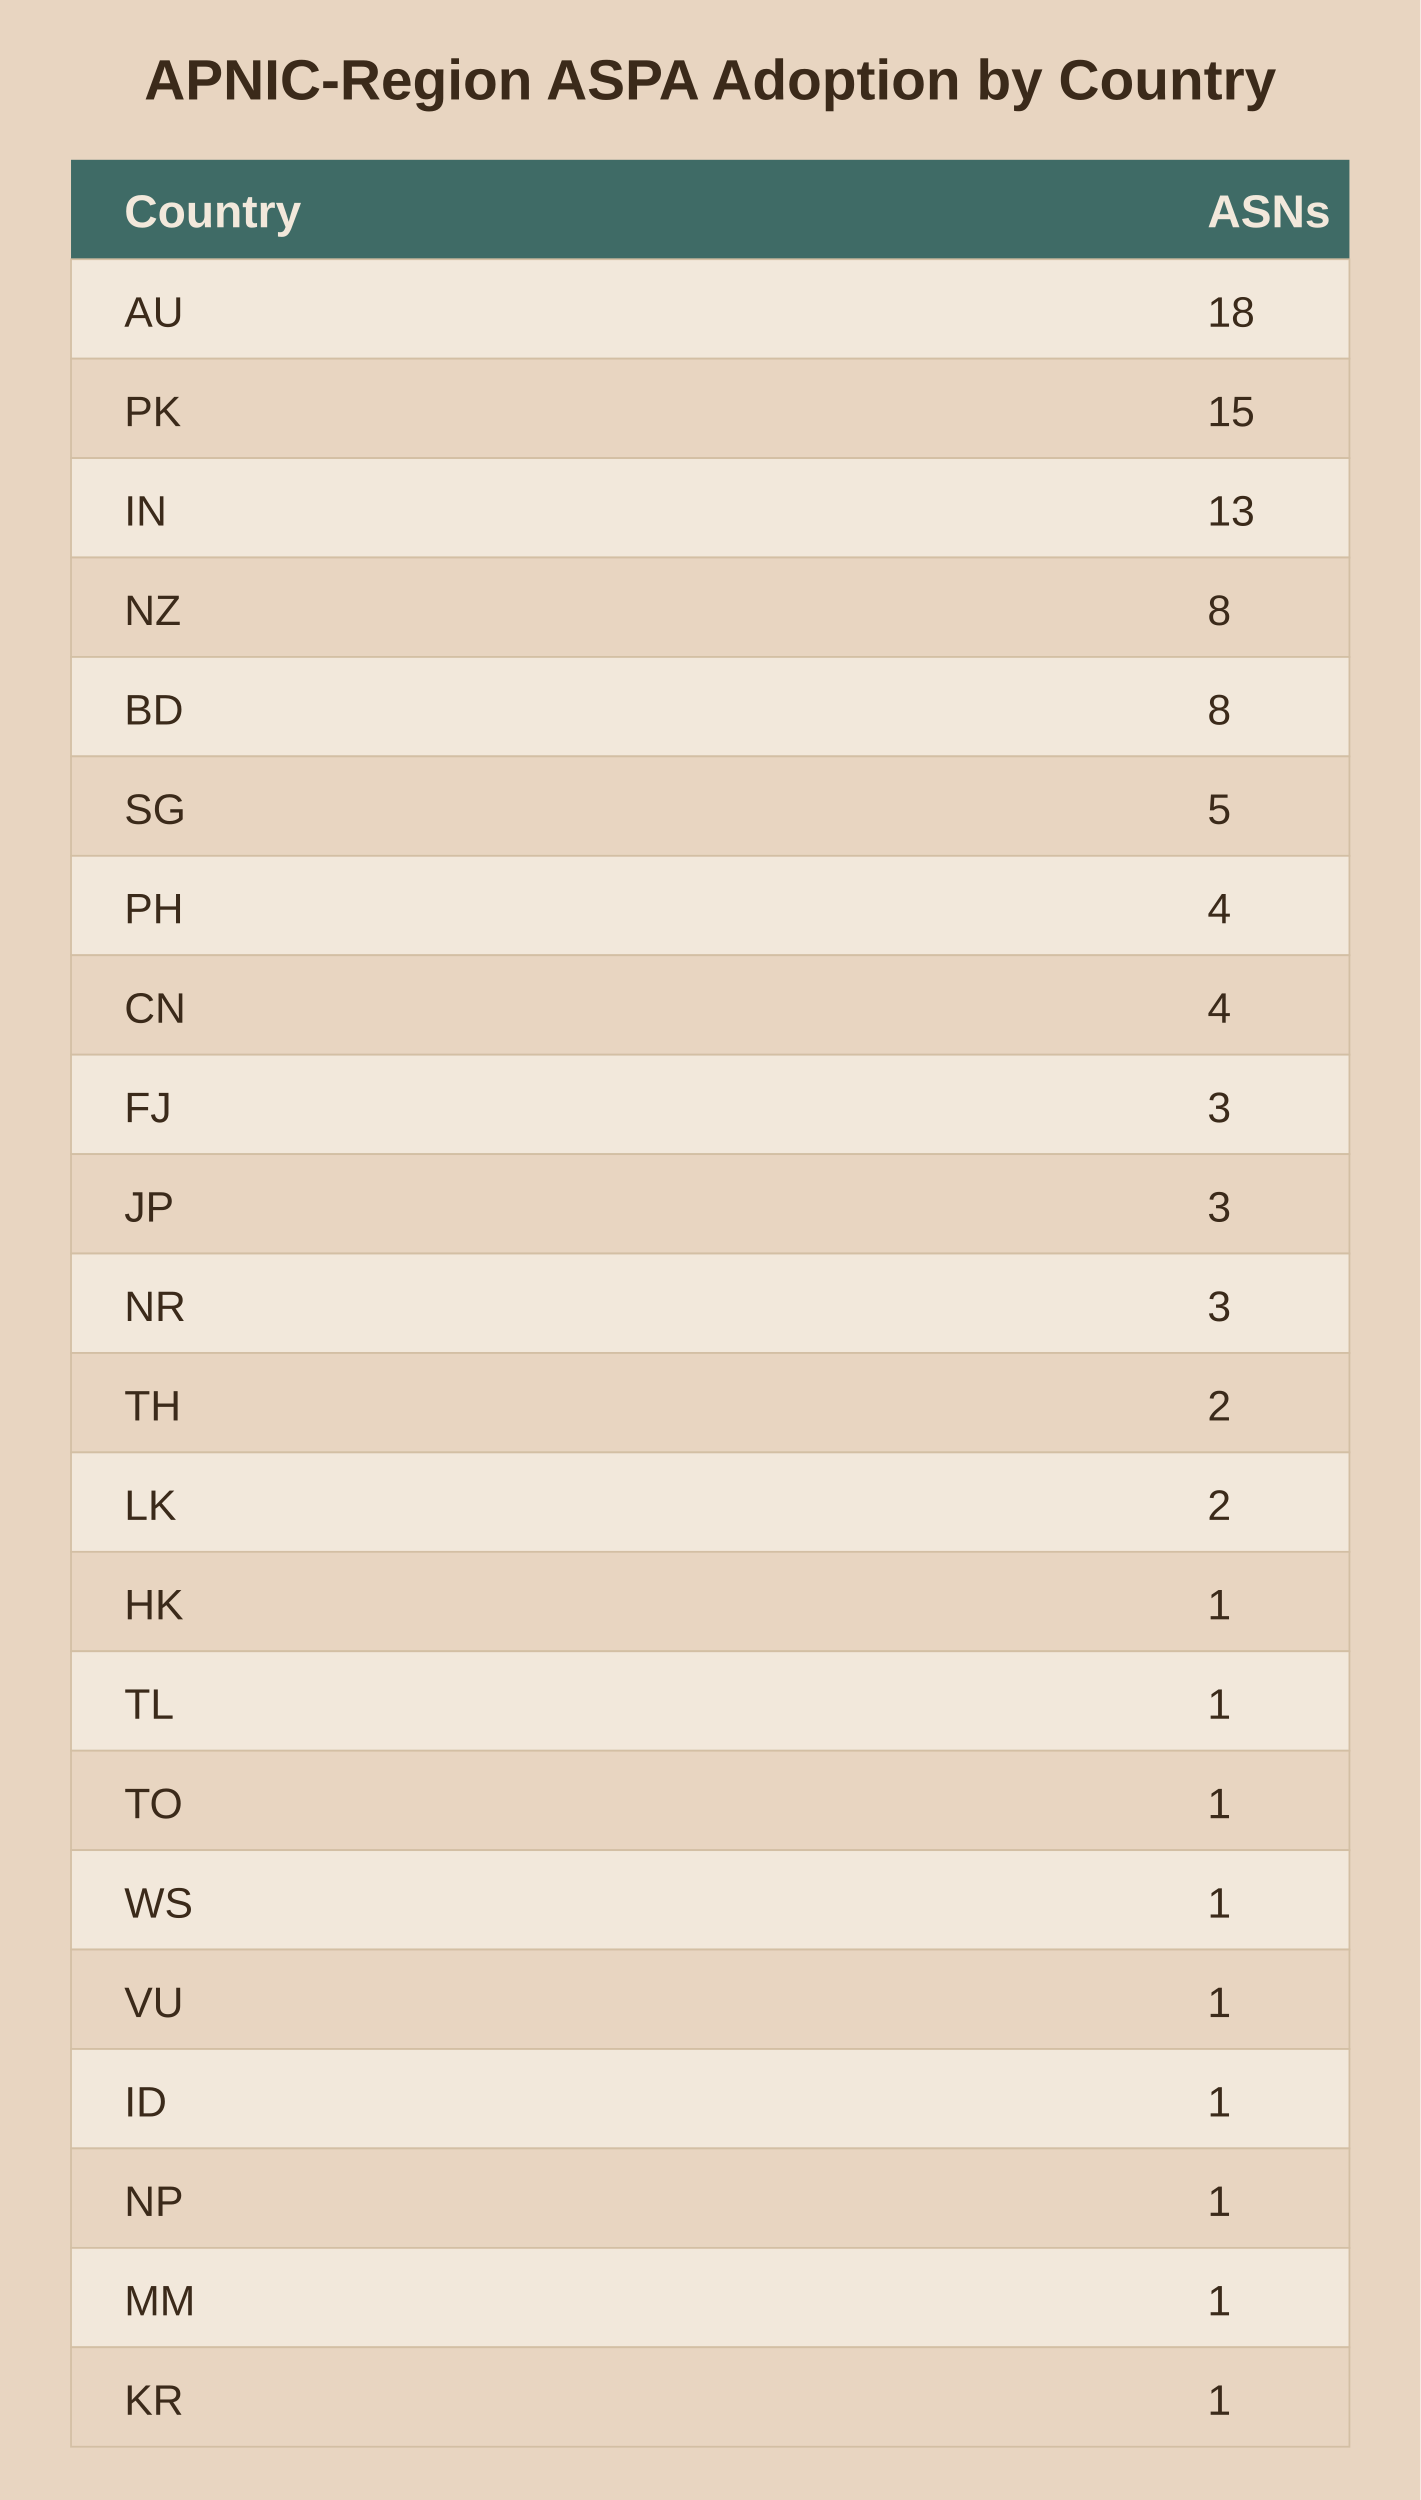
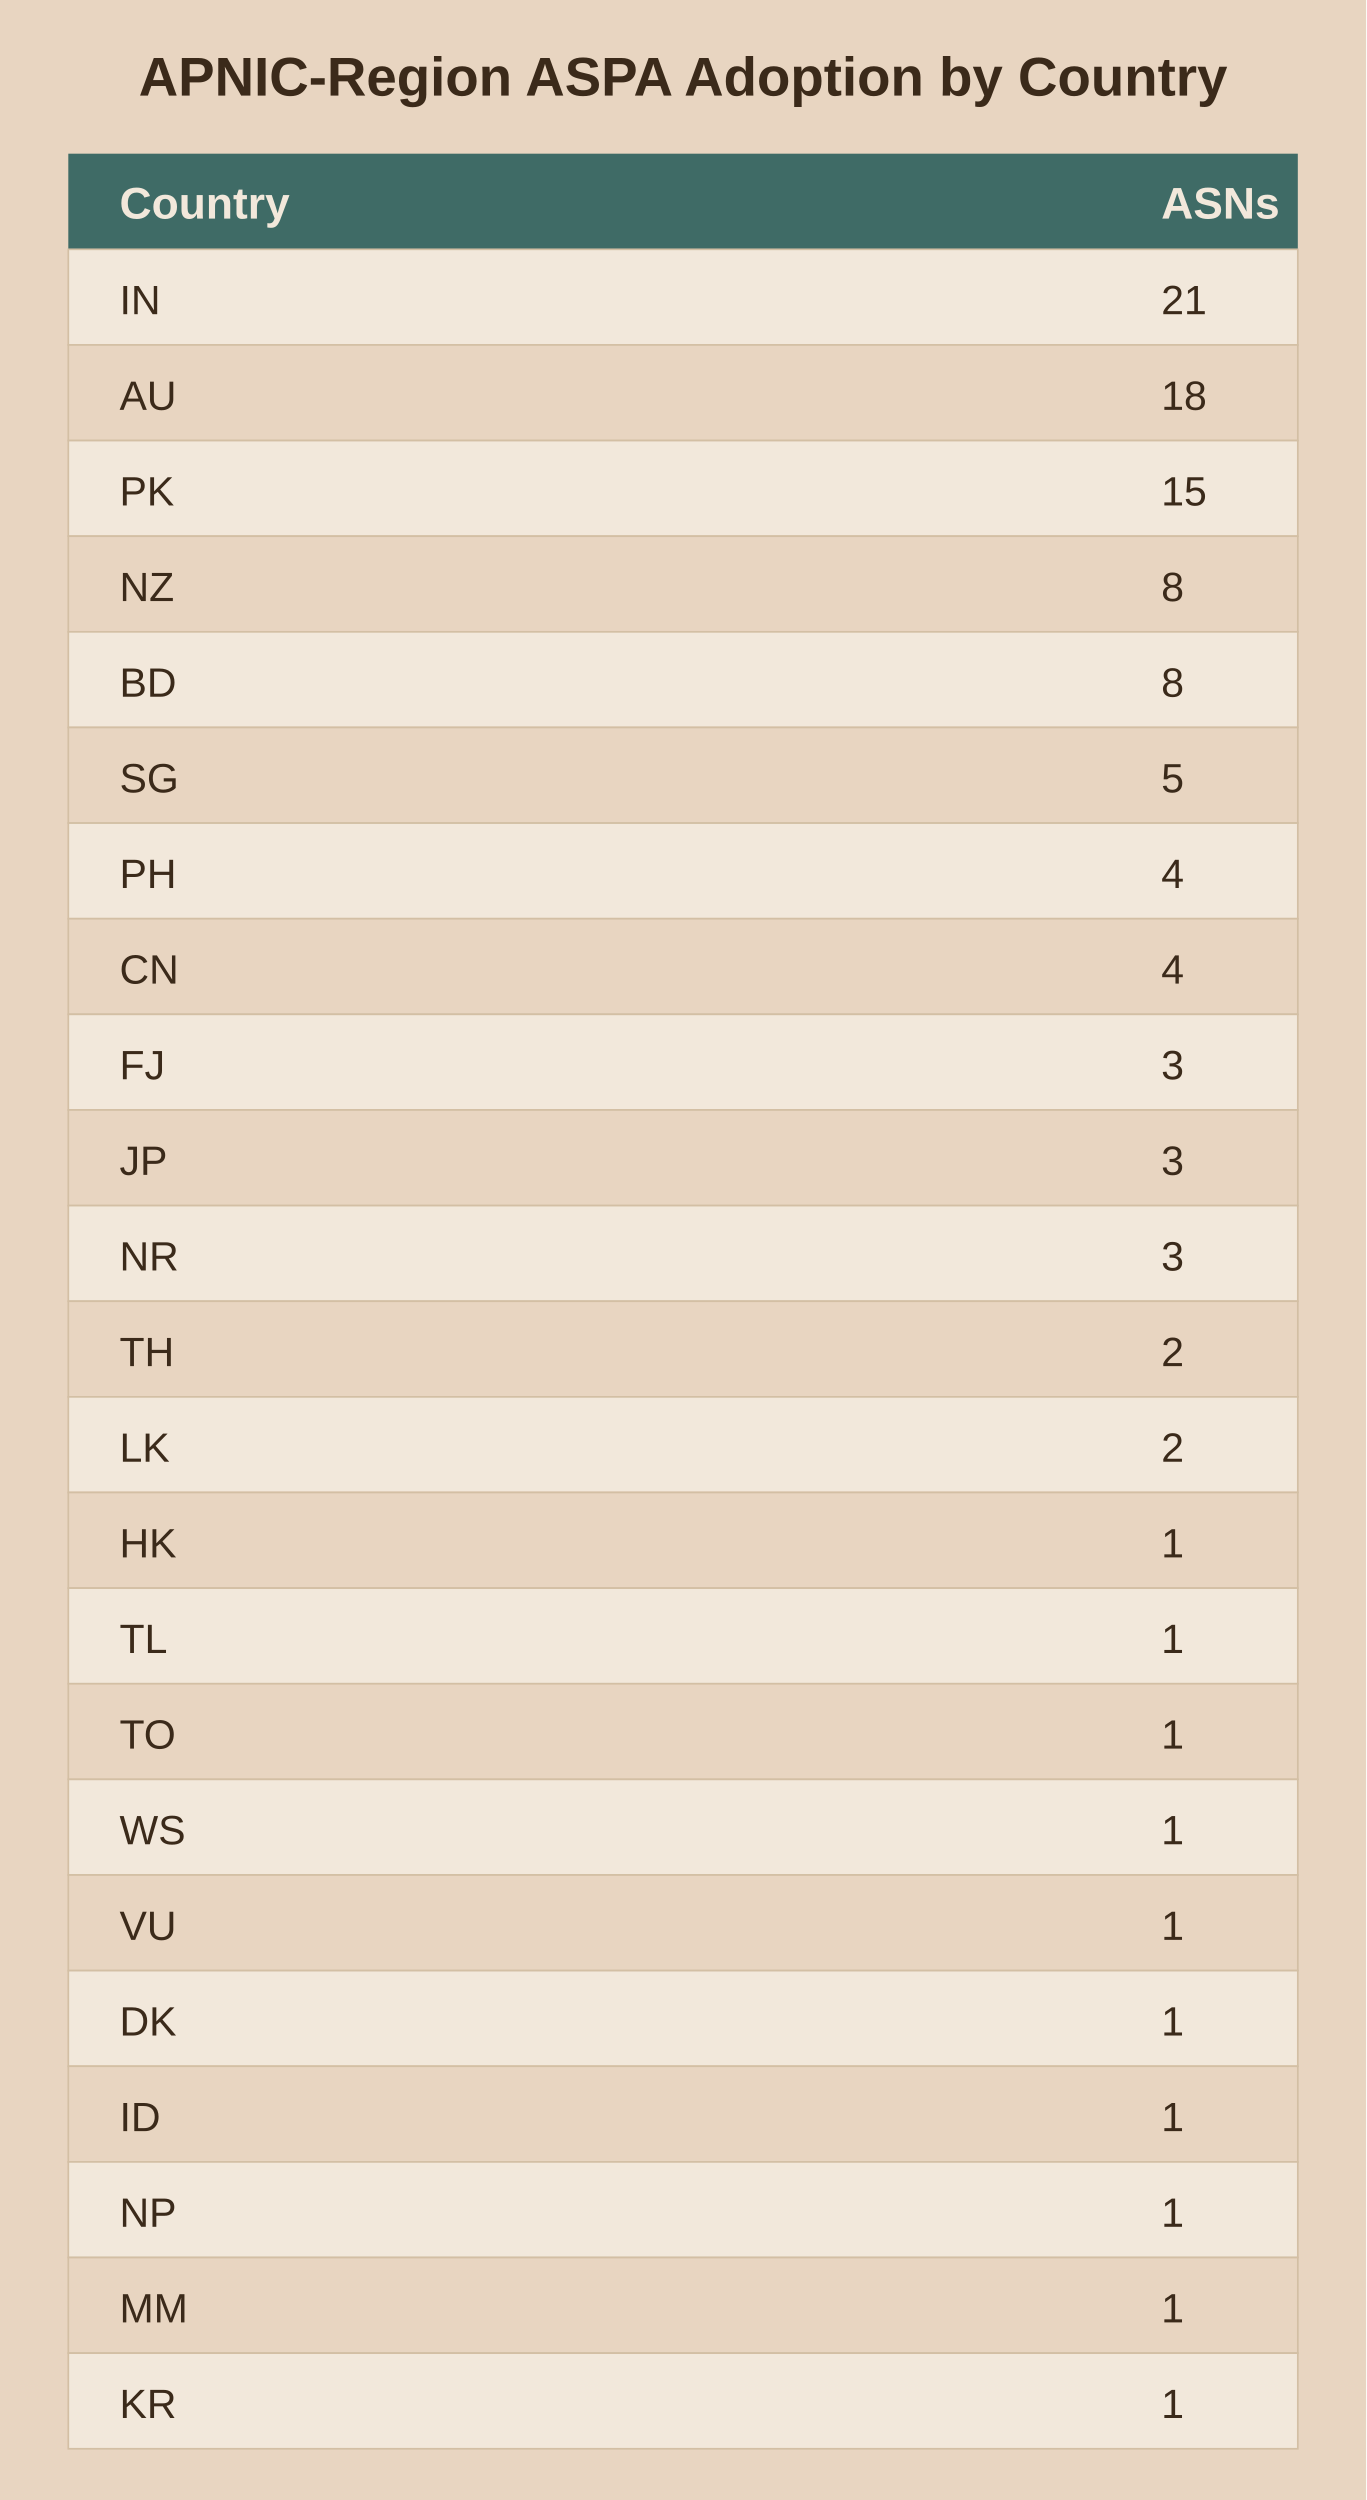
- <svg xmlns="http://www.w3.org/2000/svg" viewBox="0 0 400 704">
-   <rect width="400" height="704" fill="#e8d5c1" />
+ <svg xmlns="http://www.w3.org/2000/svg" viewBox="0 0 400 732">
+   <rect width="400" height="732" fill="#e8d5c1" />
  <text x="200.0" y="28" text-anchor="middle" font-family="Arial" font-size="16" font-weight="bold" fill="#3b2a1a">APNIC-Region ASPA Adoption by Country</text>
  <rect x="20" y="45" width="360" height="28" fill="#3f6b66" />
  <text x="35" y="64" font-family="Arial" font-size="13" font-weight="bold" fill="#f2e8db">Country</text>
  <text x="340" y="64" font-family="Arial" font-size="13" font-weight="bold" fill="#f2e8db">ASNs</text>
  <rect x="20" y="73" width="360" height="28" fill="#f2e8db" stroke="#d3bfa4" stroke-width="0.5" />
-   <text x="35" y="92" font-family="Arial" font-size="12" fill="#3b2a1a">AU</text>
-   <text x="340" y="92" font-family="Arial" font-size="12" fill="#3b2a1a">18</text>
+   <text x="35" y="92" font-family="Arial" font-size="12" fill="#3b2a1a">IN</text>
+   <text x="340" y="92" font-family="Arial" font-size="12" fill="#3b2a1a">21</text>
  <rect x="20" y="101" width="360" height="28" fill="#e8d5c1" stroke="#d3bfa4" stroke-width="0.5" />
-   <text x="35" y="120" font-family="Arial" font-size="12" fill="#3b2a1a">PK</text>
-   <text x="340" y="120" font-family="Arial" font-size="12" fill="#3b2a1a">15</text>
+   <text x="35" y="120" font-family="Arial" font-size="12" fill="#3b2a1a">AU</text>
+   <text x="340" y="120" font-family="Arial" font-size="12" fill="#3b2a1a">18</text>
  <rect x="20" y="129" width="360" height="28" fill="#f2e8db" stroke="#d3bfa4" stroke-width="0.5" />
-   <text x="35" y="148" font-family="Arial" font-size="12" fill="#3b2a1a">IN</text>
-   <text x="340" y="148" font-family="Arial" font-size="12" fill="#3b2a1a">13</text>
+   <text x="35" y="148" font-family="Arial" font-size="12" fill="#3b2a1a">PK</text>
+   <text x="340" y="148" font-family="Arial" font-size="12" fill="#3b2a1a">15</text>
  <rect x="20" y="157" width="360" height="28" fill="#e8d5c1" stroke="#d3bfa4" stroke-width="0.5" />
  <text x="35" y="176" font-family="Arial" font-size="12" fill="#3b2a1a">NZ</text>
  <text x="340" y="176" font-family="Arial" font-size="12" fill="#3b2a1a">8</text>
  <rect x="20" y="185" width="360" height="28" fill="#f2e8db" stroke="#d3bfa4" stroke-width="0.5" />
  <text x="35" y="204" font-family="Arial" font-size="12" fill="#3b2a1a">BD</text>
  <text x="340" y="204" font-family="Arial" font-size="12" fill="#3b2a1a">8</text>
  <rect x="20" y="213" width="360" height="28" fill="#e8d5c1" stroke="#d3bfa4" stroke-width="0.5" />
  <text x="35" y="232" font-family="Arial" font-size="12" fill="#3b2a1a">SG</text>
  <text x="340" y="232" font-family="Arial" font-size="12" fill="#3b2a1a">5</text>
  <rect x="20" y="241" width="360" height="28" fill="#f2e8db" stroke="#d3bfa4" stroke-width="0.5" />
  <text x="35" y="260" font-family="Arial" font-size="12" fill="#3b2a1a">PH</text>
  <text x="340" y="260" font-family="Arial" font-size="12" fill="#3b2a1a">4</text>
  <rect x="20" y="269" width="360" height="28" fill="#e8d5c1" stroke="#d3bfa4" stroke-width="0.5" />
  <text x="35" y="288" font-family="Arial" font-size="12" fill="#3b2a1a">CN</text>
  <text x="340" y="288" font-family="Arial" font-size="12" fill="#3b2a1a">4</text>
  <rect x="20" y="297" width="360" height="28" fill="#f2e8db" stroke="#d3bfa4" stroke-width="0.5" />
  <text x="35" y="316" font-family="Arial" font-size="12" fill="#3b2a1a">FJ</text>
  <text x="340" y="316" font-family="Arial" font-size="12" fill="#3b2a1a">3</text>
  <rect x="20" y="325" width="360" height="28" fill="#e8d5c1" stroke="#d3bfa4" stroke-width="0.5" />
  <text x="35" y="344" font-family="Arial" font-size="12" fill="#3b2a1a">JP</text>
  <text x="340" y="344" font-family="Arial" font-size="12" fill="#3b2a1a">3</text>
  <rect x="20" y="353" width="360" height="28" fill="#f2e8db" stroke="#d3bfa4" stroke-width="0.5" />
  <text x="35" y="372" font-family="Arial" font-size="12" fill="#3b2a1a">NR</text>
  <text x="340" y="372" font-family="Arial" font-size="12" fill="#3b2a1a">3</text>
  <rect x="20" y="381" width="360" height="28" fill="#e8d5c1" stroke="#d3bfa4" stroke-width="0.5" />
  <text x="35" y="400" font-family="Arial" font-size="12" fill="#3b2a1a">TH</text>
  <text x="340" y="400" font-family="Arial" font-size="12" fill="#3b2a1a">2</text>
  <rect x="20" y="409" width="360" height="28" fill="#f2e8db" stroke="#d3bfa4" stroke-width="0.5" />
  <text x="35" y="428" font-family="Arial" font-size="12" fill="#3b2a1a">LK</text>
  <text x="340" y="428" font-family="Arial" font-size="12" fill="#3b2a1a">2</text>
  <rect x="20" y="437" width="360" height="28" fill="#e8d5c1" stroke="#d3bfa4" stroke-width="0.5" />
  <text x="35" y="456" font-family="Arial" font-size="12" fill="#3b2a1a">HK</text>
  <text x="340" y="456" font-family="Arial" font-size="12" fill="#3b2a1a">1</text>
  <rect x="20" y="465" width="360" height="28" fill="#f2e8db" stroke="#d3bfa4" stroke-width="0.5" />
  <text x="35" y="484" font-family="Arial" font-size="12" fill="#3b2a1a">TL</text>
  <text x="340" y="484" font-family="Arial" font-size="12" fill="#3b2a1a">1</text>
  <rect x="20" y="493" width="360" height="28" fill="#e8d5c1" stroke="#d3bfa4" stroke-width="0.5" />
  <text x="35" y="512" font-family="Arial" font-size="12" fill="#3b2a1a">TO</text>
  <text x="340" y="512" font-family="Arial" font-size="12" fill="#3b2a1a">1</text>
  <rect x="20" y="521" width="360" height="28" fill="#f2e8db" stroke="#d3bfa4" stroke-width="0.5" />
  <text x="35" y="540" font-family="Arial" font-size="12" fill="#3b2a1a">WS</text>
  <text x="340" y="540" font-family="Arial" font-size="12" fill="#3b2a1a">1</text>
  <rect x="20" y="549" width="360" height="28" fill="#e8d5c1" stroke="#d3bfa4" stroke-width="0.5" />
  <text x="35" y="568" font-family="Arial" font-size="12" fill="#3b2a1a">VU</text>
  <text x="340" y="568" font-family="Arial" font-size="12" fill="#3b2a1a">1</text>
  <rect x="20" y="577" width="360" height="28" fill="#f2e8db" stroke="#d3bfa4" stroke-width="0.5" />
-   <text x="35" y="596" font-family="Arial" font-size="12" fill="#3b2a1a">ID</text>
+   <text x="35" y="596" font-family="Arial" font-size="12" fill="#3b2a1a">DK</text>
  <text x="340" y="596" font-family="Arial" font-size="12" fill="#3b2a1a">1</text>
  <rect x="20" y="605" width="360" height="28" fill="#e8d5c1" stroke="#d3bfa4" stroke-width="0.5" />
-   <text x="35" y="624" font-family="Arial" font-size="12" fill="#3b2a1a">NP</text>
+   <text x="35" y="624" font-family="Arial" font-size="12" fill="#3b2a1a">ID</text>
  <text x="340" y="624" font-family="Arial" font-size="12" fill="#3b2a1a">1</text>
  <rect x="20" y="633" width="360" height="28" fill="#f2e8db" stroke="#d3bfa4" stroke-width="0.5" />
-   <text x="35" y="652" font-family="Arial" font-size="12" fill="#3b2a1a">MM</text>
+   <text x="35" y="652" font-family="Arial" font-size="12" fill="#3b2a1a">NP</text>
  <text x="340" y="652" font-family="Arial" font-size="12" fill="#3b2a1a">1</text>
  <rect x="20" y="661" width="360" height="28" fill="#e8d5c1" stroke="#d3bfa4" stroke-width="0.5" />
-   <text x="35" y="680" font-family="Arial" font-size="12" fill="#3b2a1a">KR</text>
+   <text x="35" y="680" font-family="Arial" font-size="12" fill="#3b2a1a">MM</text>
  <text x="340" y="680" font-family="Arial" font-size="12" fill="#3b2a1a">1</text>
+   <rect x="20" y="689" width="360" height="28" fill="#f2e8db" stroke="#d3bfa4" stroke-width="0.5" />
+   <text x="35" y="708" font-family="Arial" font-size="12" fill="#3b2a1a">KR</text>
+   <text x="340" y="708" font-family="Arial" font-size="12" fill="#3b2a1a">1</text>
</svg>
